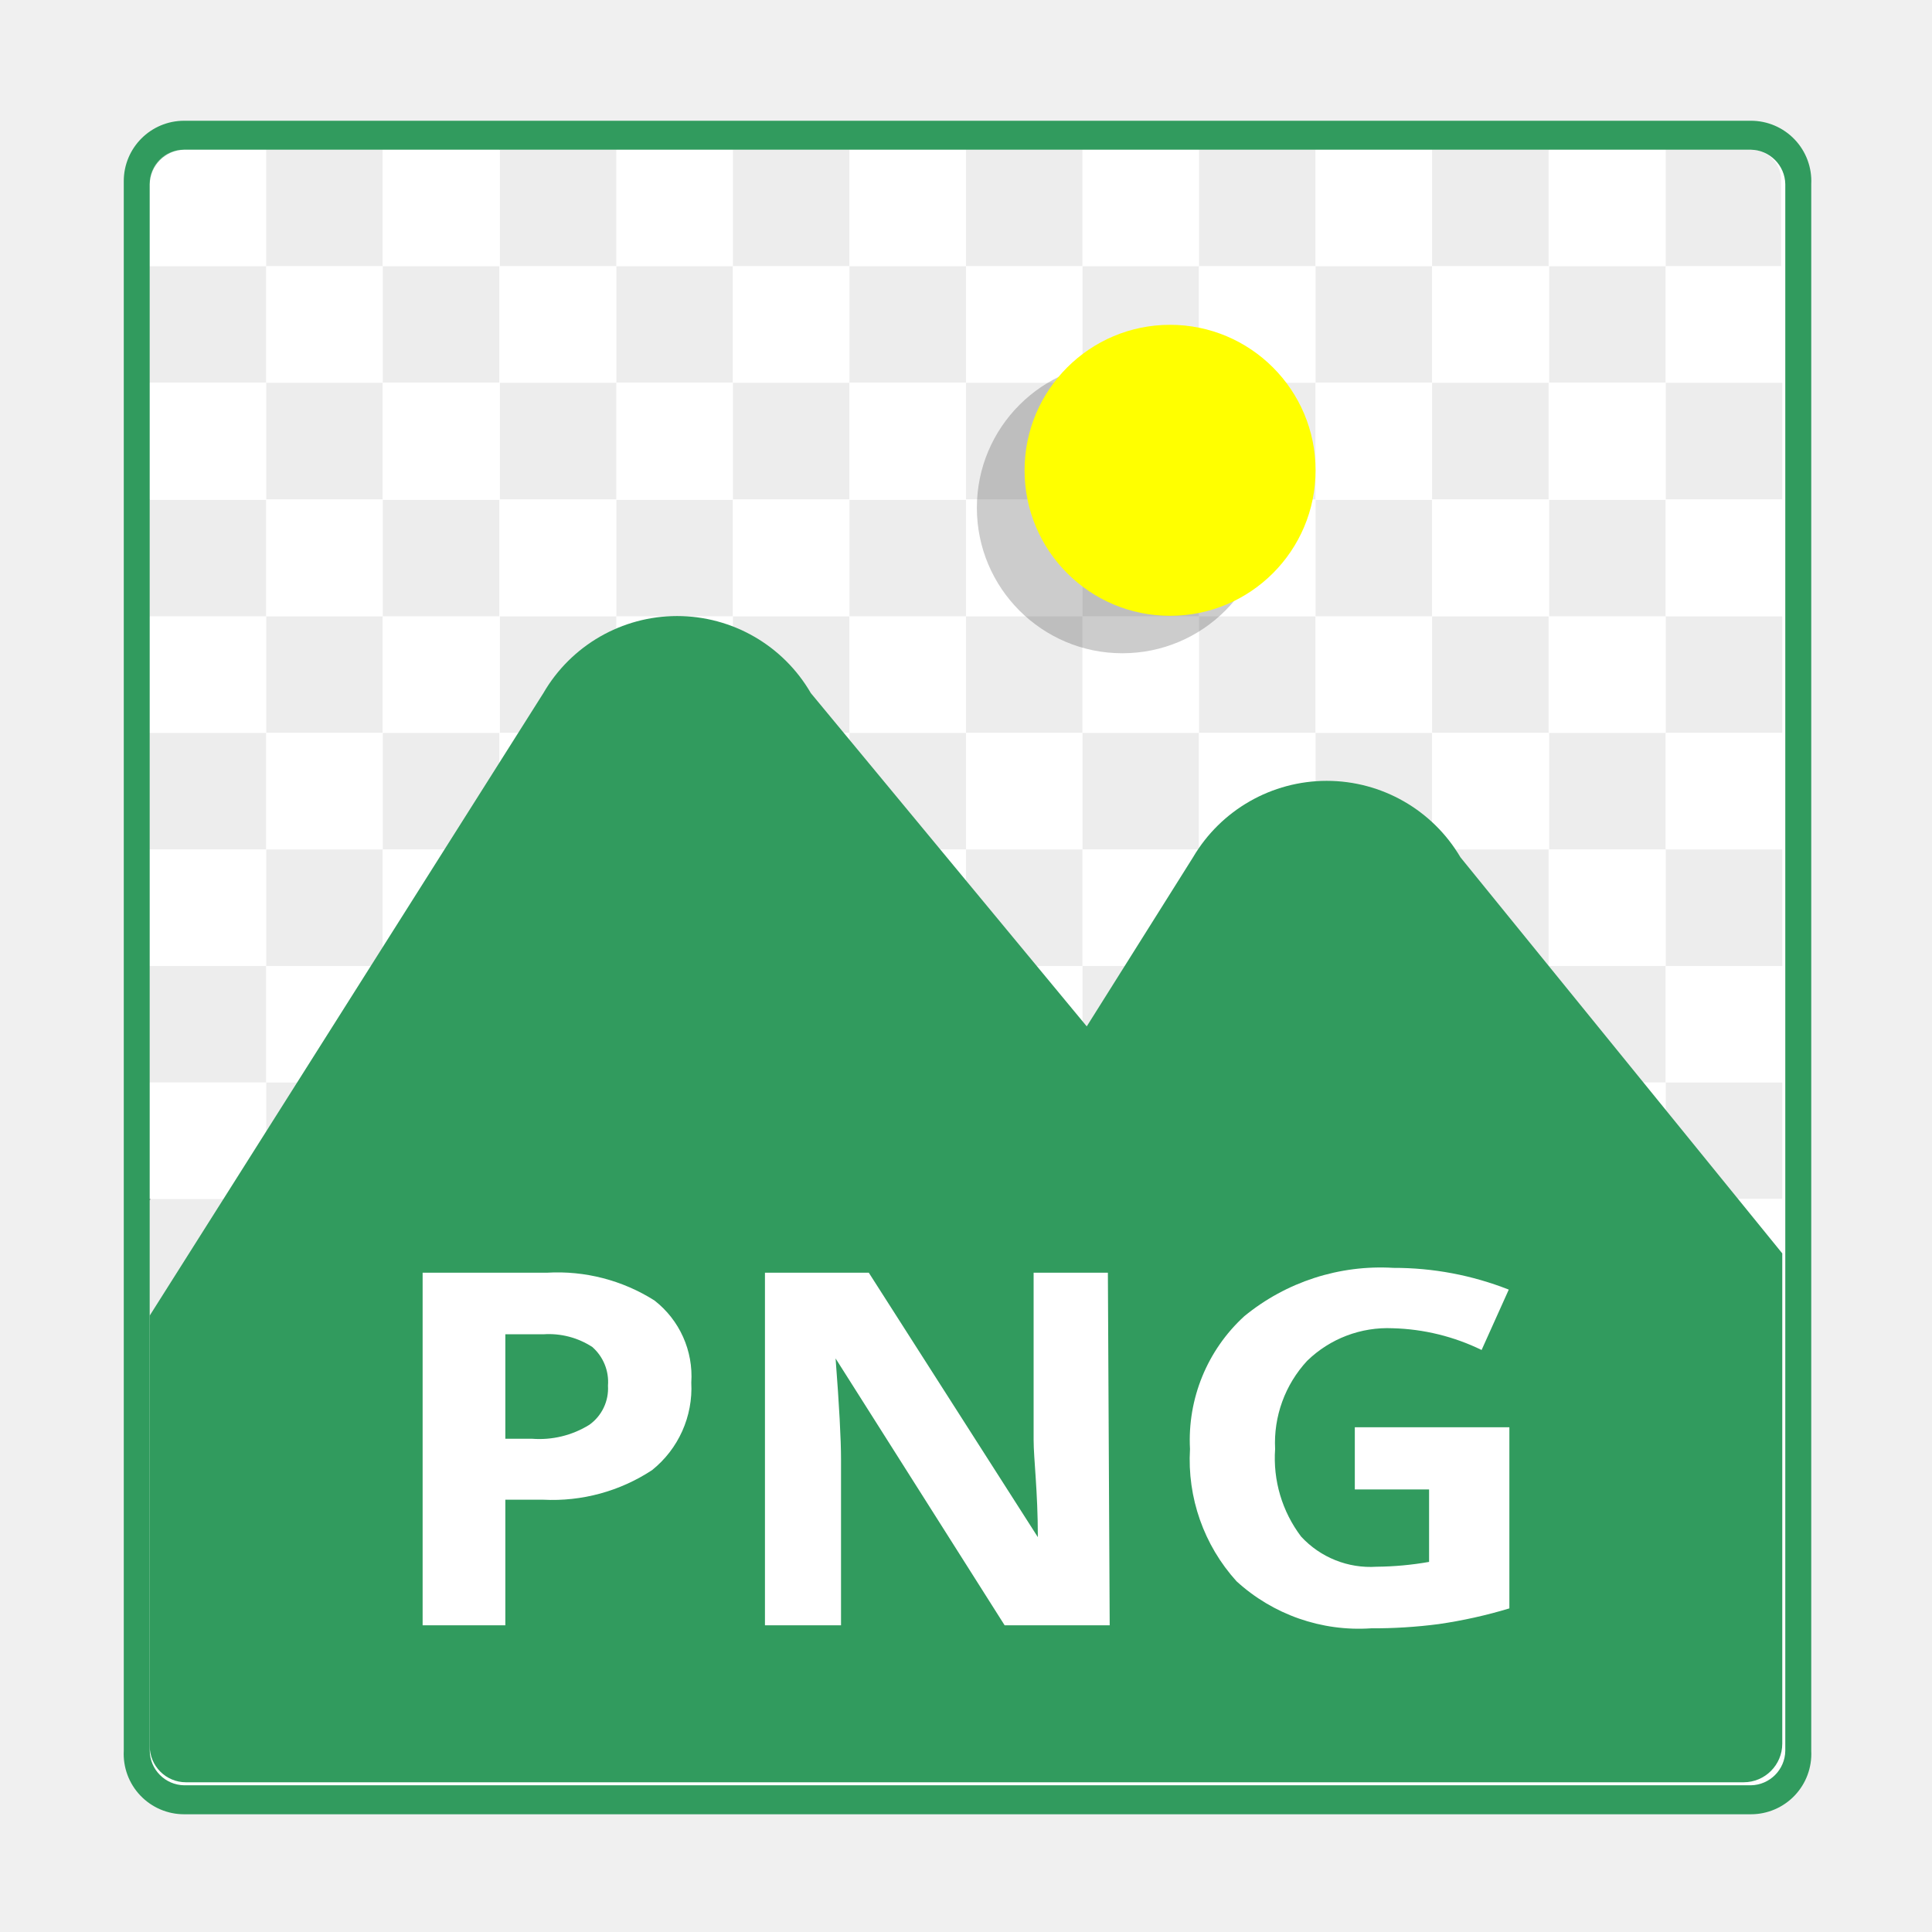
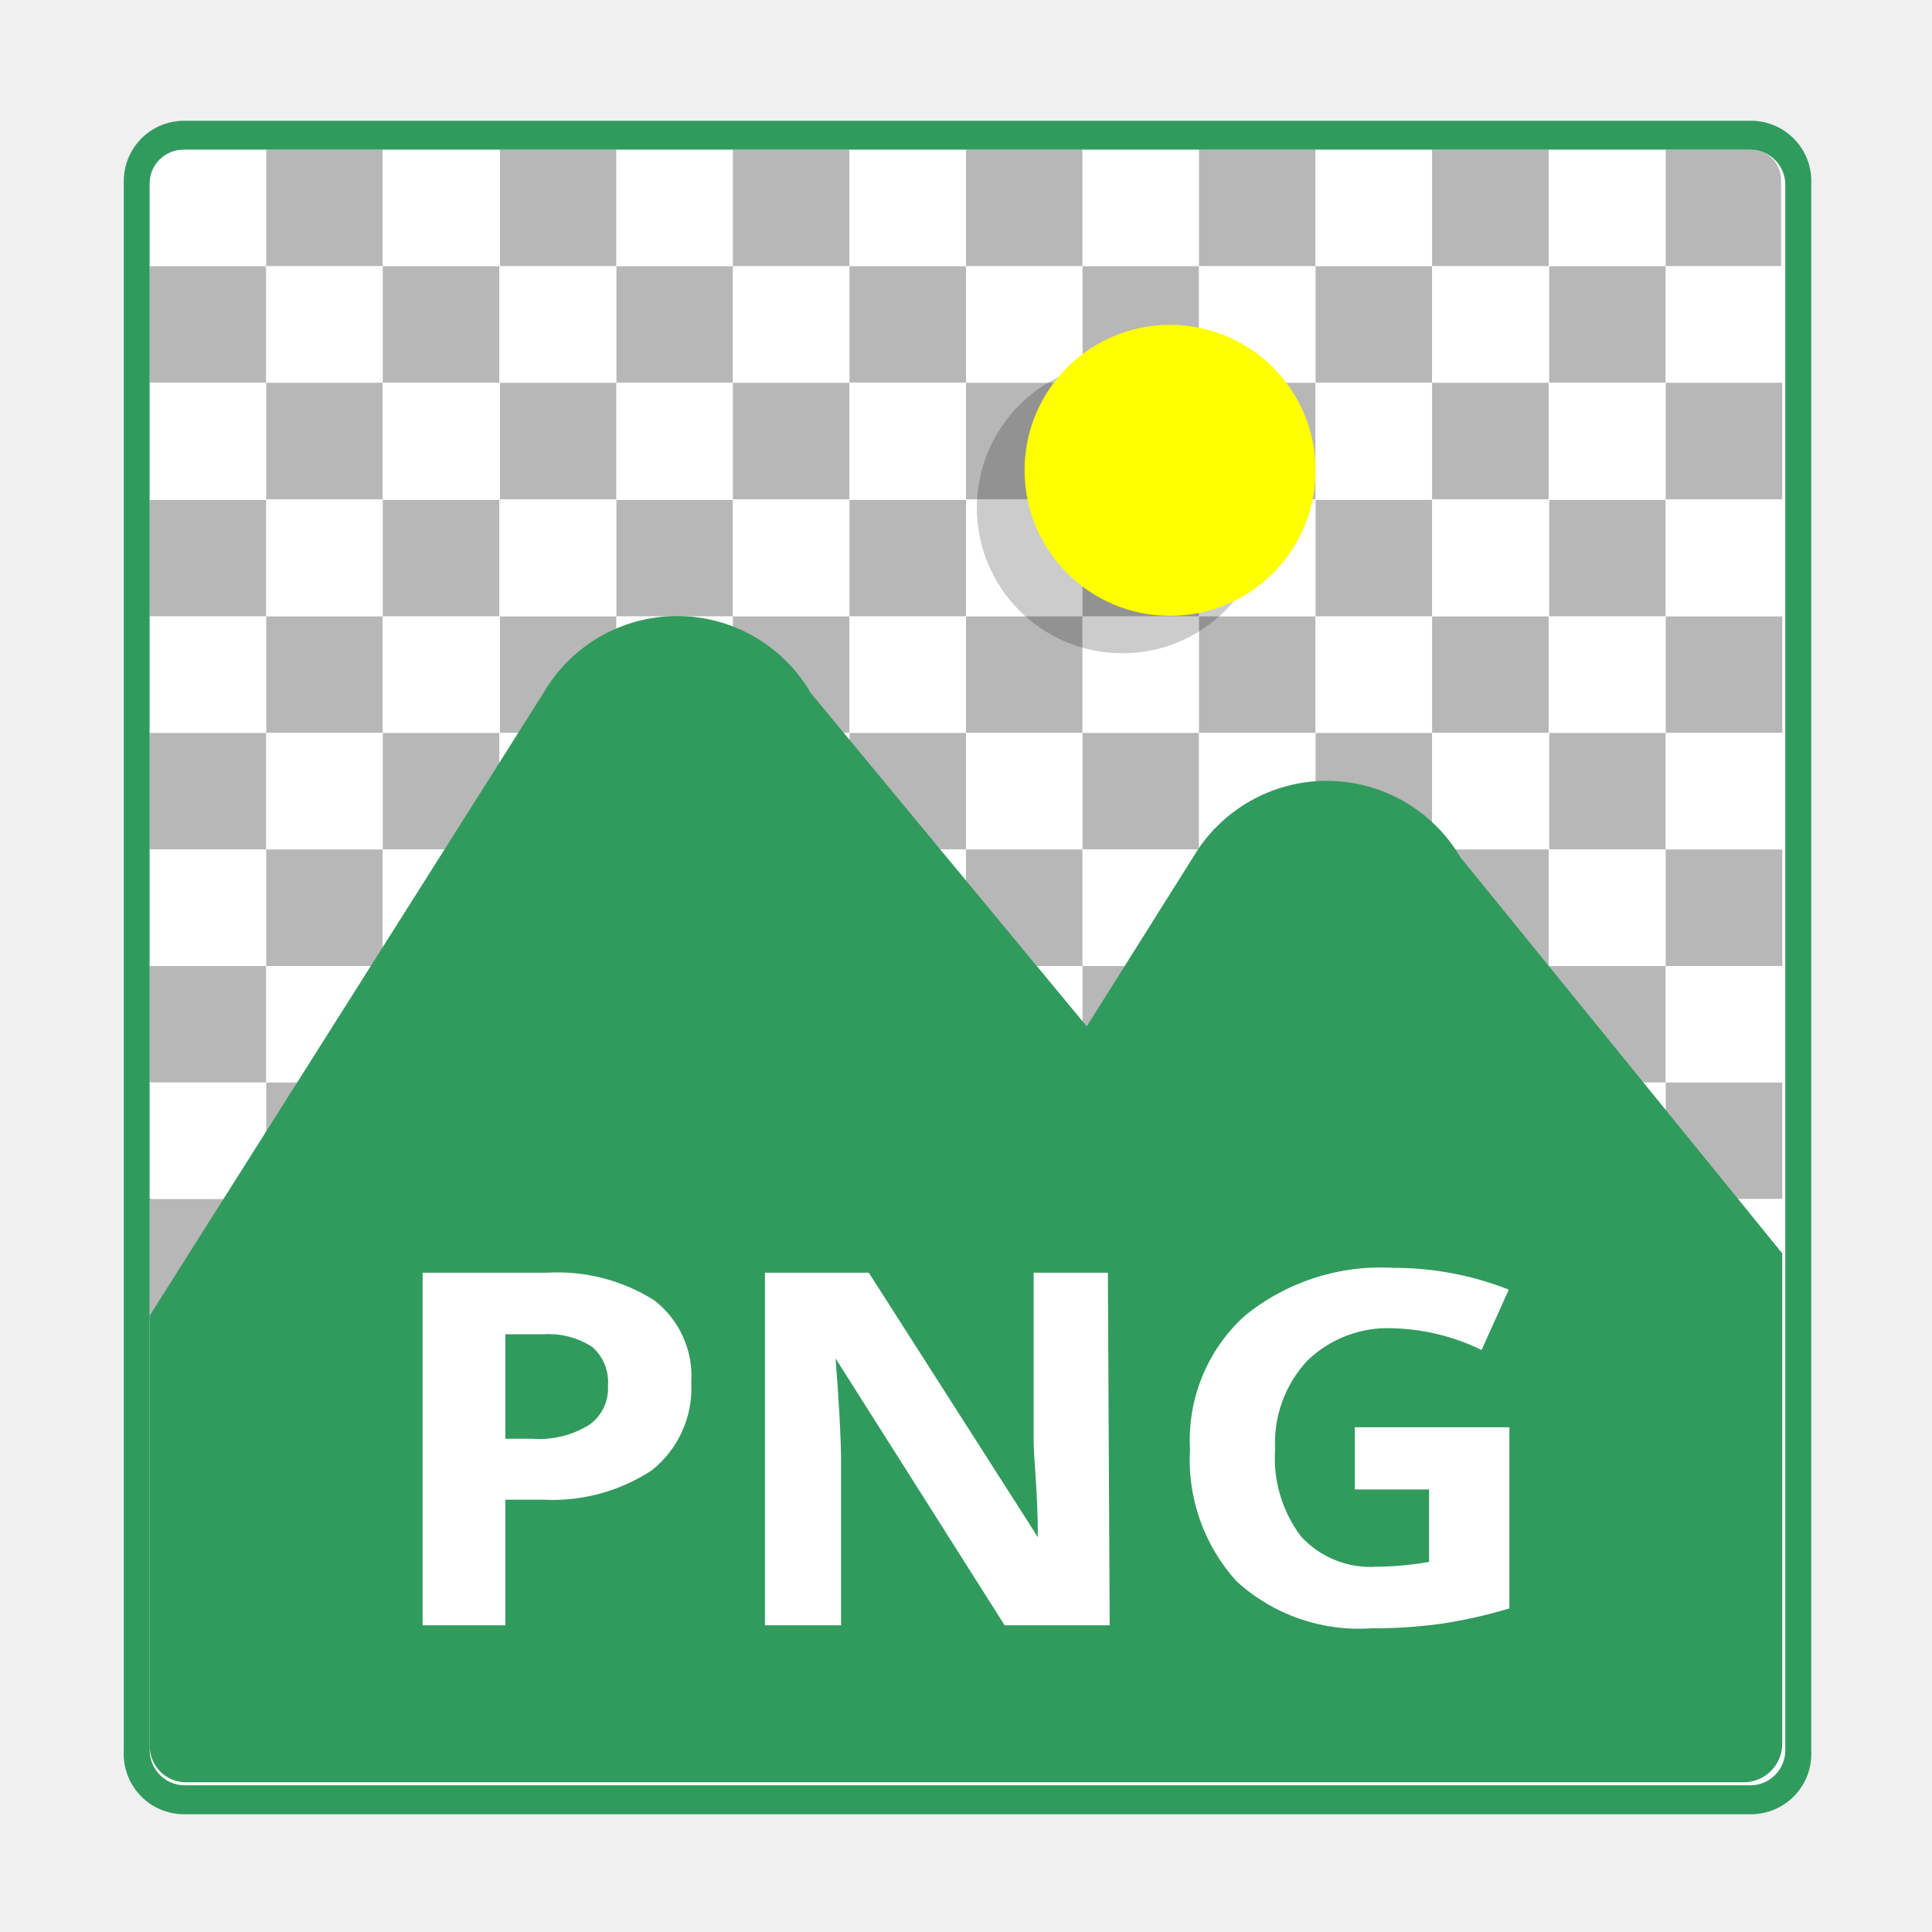
<svg xmlns="http://www.w3.org/2000/svg" id="Layer_2" data-name="Layer 2" viewBox="0 0 32 32">
  <defs>
-     <style>.cls-1{fill:#fff;}.cls-2{fill:#319b5e;}.cls-3{opacity:0.25;}.cls-4{fill:#b7b7b7;}.cls-5{opacity:0.2;}.cls-6{fill:#ff0;}</style>
+     <style>.cls-1{fill:#fff;}.cls-2{fill:#319b5e;}.cls-3{fill:#b7b7b7;}.cls-4{opacity:0.2;}.cls-5{fill:#ff0;}.cls-6{opacity:0.25;}</style>
  </defs>
  <g id="png">
    <rect class="cls-1" x="2.24" y="2.24" width="27.52" height="27.52" rx="0.81" />
    <path class="cls-2" d="M29,2.48a.58.58,0,0,1,.57.57V29a.58.58,0,0,1-.57.57H3.05A.58.58,0,0,1,2.48,29V3.05a.58.58,0,0,1,.57-.57H29M29,2H3.05a1,1,0,0,0-1,1V29a1,1,0,0,0,1,1.05H29A1,1,0,0,0,30,29V3.05A1,1,0,0,0,29,2Z" />
-     <g class="cls-3">
-       <path class="cls-1" d="M3,2.48H4.41a0,0,0,0,1,0,0V4.41a0,0,0,0,1,0,0H2.48a0,0,0,0,1,0,0V3A.56.56,0,0,1,3,2.48Z" />
-       <rect class="cls-4" x="4.41" y="2.48" width="1.93" height="1.93" />
-       <rect class="cls-1" x="6.34" y="2.48" width="1.93" height="1.93" />
-       <rect class="cls-4" x="8.28" y="2.48" width="1.93" height="1.93" />
-       <rect class="cls-1" x="10.21" y="2.48" width="1.93" height="1.93" />
-       <rect class="cls-4" x="12.14" y="2.48" width="1.93" height="1.93" />
-       <rect class="cls-1" x="14.07" y="2.48" width="1.93" height="1.93" />
-       <rect class="cls-4" x="16" y="2.48" width="1.93" height="1.93" />
-       <rect class="cls-1" x="17.93" y="2.48" width="1.93" height="1.93" />
-       <rect class="cls-4" x="19.86" y="2.48" width="1.93" height="1.93" />
-       <rect class="cls-1" x="21.79" y="2.48" width="1.93" height="1.93" />
-       <rect class="cls-4" x="23.72" y="2.48" width="1.93" height="1.93" />
-       <rect class="cls-1" x="25.66" y="2.48" width="1.93" height="1.93" />
-       <path class="cls-4" d="M27.59,2.48H29a.5.5,0,0,1,.5.5V4.41a0,0,0,0,1,0,0H27.59a0,0,0,0,1,0,0V2.48A0,0,0,0,1,27.59,2.48Z" />
-       <rect class="cls-4" x="2.48" y="4.41" width="1.93" height="1.93" />
-       <rect class="cls-1" x="4.41" y="4.41" width="1.93" height="1.93" />
-       <rect class="cls-4" x="6.34" y="4.41" width="1.93" height="1.93" />
-       <rect class="cls-1" x="8.28" y="4.41" width="1.93" height="1.93" />
-       <rect class="cls-4" x="10.21" y="4.41" width="1.93" height="1.93" />
-       <rect class="cls-1" x="12.14" y="4.41" width="1.93" height="1.93" />
-       <rect class="cls-4" x="14.07" y="4.41" width="1.93" height="1.93" />
-       <rect class="cls-1" x="16" y="4.41" width="1.93" height="1.93" />
-       <rect class="cls-4" x="17.93" y="4.41" width="1.93" height="1.93" />
-       <rect class="cls-1" x="19.86" y="4.41" width="1.93" height="1.93" />
-       <rect class="cls-4" x="21.79" y="4.41" width="1.93" height="1.93" />
-       <rect class="cls-1" x="23.72" y="4.41" width="1.93" height="1.93" />
-       <rect class="cls-4" x="25.66" y="4.41" width="1.93" height="1.93" />
-       <rect class="cls-1" x="27.59" y="4.41" width="1.93" height="1.93" />
-       <rect class="cls-1" x="2.48" y="6.34" width="1.93" height="1.93" />
-       <rect class="cls-4" x="4.41" y="6.34" width="1.93" height="1.93" />
-       <rect class="cls-1" x="6.34" y="6.34" width="1.93" height="1.93" />
-       <rect class="cls-4" x="8.28" y="6.34" width="1.93" height="1.93" />
-       <rect class="cls-1" x="10.21" y="6.34" width="1.93" height="1.93" />
-       <rect class="cls-4" x="12.14" y="6.34" width="1.93" height="1.93" />
-       <rect class="cls-1" x="14.07" y="6.34" width="1.93" height="1.93" />
-       <rect class="cls-4" x="16" y="6.34" width="1.93" height="1.93" />
-       <rect class="cls-1" x="17.93" y="6.34" width="1.93" height="1.93" />
-       <rect class="cls-4" x="19.86" y="6.34" width="1.93" height="1.93" />
-       <rect class="cls-1" x="21.79" y="6.34" width="1.93" height="1.93" />
-       <rect class="cls-4" x="23.72" y="6.34" width="1.93" height="1.93" />
-       <rect class="cls-1" x="25.66" y="6.34" width="1.93" height="1.93" />
-       <rect class="cls-4" x="27.59" y="6.34" width="1.93" height="1.93" />
-       <rect class="cls-4" x="2.48" y="8.28" width="1.93" height="1.93" />
-       <rect class="cls-1" x="4.41" y="8.28" width="1.93" height="1.93" />
-       <rect class="cls-4" x="6.34" y="8.28" width="1.93" height="1.93" />
-       <rect class="cls-1" x="8.28" y="8.28" width="1.93" height="1.93" />
-       <rect class="cls-4" x="10.21" y="8.28" width="1.93" height="1.93" />
-       <rect class="cls-1" x="12.14" y="8.28" width="1.93" height="1.93" />
-       <rect class="cls-4" x="14.07" y="8.28" width="1.93" height="1.93" />
-       <rect class="cls-1" x="16" y="8.28" width="1.93" height="1.93" />
-       <rect class="cls-4" x="17.93" y="8.28" width="1.93" height="1.93" />
-       <rect class="cls-1" x="19.86" y="8.28" width="1.93" height="1.93" />
-       <rect class="cls-4" x="21.79" y="8.28" width="1.93" height="1.93" />
-       <rect class="cls-1" x="23.72" y="8.28" width="1.93" height="1.93" />
-       <rect class="cls-4" x="25.66" y="8.28" width="1.93" height="1.93" />
-       <rect class="cls-1" x="27.59" y="8.28" width="1.93" height="1.93" />
-       <rect class="cls-1" x="2.48" y="10.21" width="1.93" height="1.93" />
-       <rect class="cls-4" x="4.41" y="10.21" width="1.93" height="1.93" />
-       <rect class="cls-1" x="6.34" y="10.21" width="1.93" height="1.93" />
-       <rect class="cls-4" x="8.28" y="10.21" width="1.93" height="1.93" />
-       <rect class="cls-1" x="10.21" y="10.21" width="1.93" height="1.93" />
-       <rect class="cls-4" x="12.14" y="10.21" width="1.93" height="1.93" />
-       <rect class="cls-1" x="14.07" y="10.21" width="1.93" height="1.93" />
-       <rect class="cls-4" x="16" y="10.21" width="1.93" height="1.93" />
-       <rect class="cls-1" x="17.93" y="10.21" width="1.93" height="1.93" />
-       <rect class="cls-4" x="19.86" y="10.21" width="1.93" height="1.93" />
-       <rect class="cls-1" x="21.79" y="10.21" width="1.93" height="1.93" />
-       <rect class="cls-4" x="23.72" y="10.21" width="1.93" height="1.93" />
-       <rect class="cls-1" x="25.66" y="10.21" width="1.93" height="1.93" />
-       <rect class="cls-4" x="27.59" y="10.21" width="1.93" height="1.93" />
-       <rect class="cls-4" x="2.48" y="12.14" width="1.93" height="1.93" />
-       <rect class="cls-1" x="4.41" y="12.14" width="1.93" height="1.93" />
-       <rect class="cls-4" x="6.34" y="12.14" width="1.93" height="1.93" />
-       <rect class="cls-1" x="8.28" y="12.14" width="1.93" height="1.93" />
-       <rect class="cls-4" x="10.21" y="12.14" width="1.93" height="1.93" />
-       <rect class="cls-1" x="12.14" y="12.14" width="1.93" height="1.93" />
-       <rect class="cls-4" x="14.07" y="12.14" width="1.93" height="1.93" />
-       <rect class="cls-1" x="16" y="12.14" width="1.93" height="1.93" />
-       <rect class="cls-4" x="17.93" y="12.14" width="1.93" height="1.93" />
-       <rect class="cls-1" x="19.86" y="12.14" width="1.93" height="1.93" />
-       <rect class="cls-4" x="21.79" y="12.14" width="1.93" height="1.93" />
-       <rect class="cls-1" x="23.72" y="12.14" width="1.93" height="1.93" />
-       <rect class="cls-4" x="25.66" y="12.14" width="1.93" height="1.93" />
-       <rect class="cls-1" x="27.59" y="12.14" width="1.93" height="1.93" />
-       <rect class="cls-1" x="2.48" y="14.07" width="1.93" height="1.93" />
-       <rect class="cls-4" x="4.41" y="14.07" width="1.93" height="1.93" />
-       <rect class="cls-1" x="6.34" y="14.07" width="1.93" height="1.93" />
-       <rect class="cls-4" x="8.28" y="14.07" width="1.93" height="1.93" />
-       <rect class="cls-1" x="10.21" y="14.07" width="1.93" height="1.93" />
-       <rect class="cls-4" x="12.14" y="14.07" width="1.93" height="1.93" />
-       <rect class="cls-1" x="14.07" y="14.07" width="1.93" height="1.93" />
-       <rect class="cls-4" x="16" y="14.07" width="1.93" height="1.93" />
-       <rect class="cls-1" x="17.93" y="14.07" width="1.93" height="1.93" />
-       <rect class="cls-4" x="19.86" y="14.07" width="1.93" height="1.93" />
-       <rect class="cls-1" x="21.79" y="14.07" width="1.93" height="1.93" />
-       <rect class="cls-4" x="23.72" y="14.07" width="1.93" height="1.93" />
-       <rect class="cls-1" x="25.66" y="14.07" width="1.93" height="1.93" />
-       <rect class="cls-4" x="27.59" y="14.07" width="1.93" height="1.93" />
-       <rect class="cls-4" x="2.48" y="16" width="1.93" height="1.93" />
-       <rect class="cls-1" x="4.41" y="16" width="1.93" height="1.93" />
-       <rect class="cls-4" x="6.34" y="16" width="1.93" height="1.93" />
-       <rect class="cls-1" x="8.28" y="16" width="1.93" height="1.93" />
-       <rect class="cls-4" x="10.21" y="16" width="1.93" height="1.93" />
-       <rect class="cls-1" x="12.14" y="16" width="1.93" height="1.93" />
-       <rect class="cls-4" x="14.07" y="16" width="1.93" height="1.93" />
-       <rect class="cls-1" x="16" y="16" width="1.93" height="1.93" />
-       <rect class="cls-4" x="17.93" y="16" width="1.93" height="1.93" />
-       <rect class="cls-1" x="19.86" y="16" width="1.93" height="1.93" />
-       <rect class="cls-4" x="21.79" y="16" width="1.93" height="1.93" />
-       <rect class="cls-1" x="23.72" y="16" width="1.93" height="1.93" />
-       <rect class="cls-4" x="25.66" y="16" width="1.93" height="1.93" />
-       <rect class="cls-1" x="27.59" y="16" width="1.93" height="1.93" />
-       <rect class="cls-1" x="2.48" y="17.93" width="1.93" height="1.93" />
-       <rect class="cls-4" x="4.41" y="17.93" width="1.93" height="1.93" />
-       <rect class="cls-1" x="6.34" y="17.93" width="1.93" height="1.93" />
-       <rect class="cls-4" x="8.28" y="17.93" width="1.93" height="1.93" />
-       <rect class="cls-1" x="10.21" y="17.93" width="1.93" height="1.93" />
-       <rect class="cls-4" x="12.14" y="17.93" width="1.93" height="1.93" />
-       <rect class="cls-1" x="14.07" y="17.93" width="1.93" height="1.93" />
-       <rect class="cls-4" x="16" y="17.93" width="1.93" height="1.93" />
-       <rect class="cls-1" x="17.93" y="17.93" width="1.93" height="1.93" />
-       <rect class="cls-4" x="19.86" y="17.93" width="1.93" height="1.93" />
-       <rect class="cls-1" x="21.79" y="17.93" width="1.93" height="1.93" />
-       <rect class="cls-4" x="23.72" y="17.93" width="1.93" height="1.93" />
-       <rect class="cls-1" x="25.66" y="17.93" width="1.93" height="1.93" />
-       <rect class="cls-4" x="27.59" y="17.93" width="1.93" height="1.93" />
-       <rect class="cls-4" x="2.48" y="19.86" width="1.93" height="1.93" />
-       <rect class="cls-1" x="4.41" y="19.86" width="1.93" height="1.93" />
-       <rect class="cls-4" x="6.34" y="19.86" width="1.93" height="1.93" />
-       <rect class="cls-1" x="8.28" y="19.86" width="1.93" height="1.93" />
-       <rect class="cls-4" x="10.21" y="19.86" width="1.93" height="1.93" />
-       <rect class="cls-1" x="12.14" y="19.86" width="1.93" height="1.93" />
-       <rect class="cls-4" x="14.07" y="19.86" width="1.93" height="1.93" />
-       <rect class="cls-1" x="16" y="19.86" width="1.93" height="1.93" />
-       <rect class="cls-4" x="17.93" y="19.86" width="1.93" height="1.93" />
-       <rect class="cls-1" x="19.86" y="19.86" width="1.93" height="1.93" />
-       <rect class="cls-4" x="21.79" y="19.86" width="1.93" height="1.93" />
-       <rect class="cls-1" x="23.72" y="19.86" width="1.93" height="1.93" />
-       <rect class="cls-4" x="25.66" y="19.86" width="1.93" height="1.93" />
-       <rect class="cls-1" x="27.59" y="19.86" width="1.93" height="1.93" />
-     </g>
+     <path class="cls-1" d="M3,2.48H4.41a0,0,0,0,1,0,0V4.41a0,0,0,0,1,0,0H2.48a0,0,0,0,1,0,0V3A.56.56,0,0,1,3,2.48Z" />
+     <rect class="cls-3" x="4.41" y="2.48" width="1.93" height="1.93" />
+     <rect class="cls-1" x="6.34" y="2.48" width="1.93" height="1.93" />
+     <rect class="cls-3" x="8.28" y="2.48" width="1.93" height="1.93" />
+     <rect class="cls-1" x="10.21" y="2.48" width="1.93" height="1.93" />
+     <rect class="cls-3" x="12.14" y="2.48" width="1.93" height="1.93" />
+     <rect class="cls-1" x="14.07" y="2.48" width="1.93" height="1.93" />
+     <rect class="cls-3" x="16" y="2.48" width="1.93" height="1.93" />
+     <rect class="cls-1" x="17.93" y="2.48" width="1.93" height="1.93" />
+     <rect class="cls-3" x="19.86" y="2.48" width="1.93" height="1.93" />
+     <rect class="cls-1" x="21.79" y="2.48" width="1.93" height="1.93" />
+     <rect class="cls-3" x="23.72" y="2.48" width="1.93" height="1.93" />
+     <rect class="cls-1" x="25.66" y="2.48" width="1.93" height="1.93" />
+     <path class="cls-3" d="M27.59,2.48H29a.5.5,0,0,1,.5.5V4.41a0,0,0,0,1,0,0H27.59a0,0,0,0,1,0,0V2.48A0,0,0,0,1,27.59,2.48Z" />
+     <rect class="cls-3" x="2.48" y="4.41" width="1.93" height="1.93" />
+     <rect class="cls-1" x="4.41" y="4.41" width="1.93" height="1.93" />
+     <rect class="cls-3" x="6.34" y="4.41" width="1.93" height="1.93" />
+     <rect class="cls-1" x="8.28" y="4.41" width="1.93" height="1.93" />
+     <rect class="cls-3" x="10.21" y="4.41" width="1.93" height="1.93" />
+     <rect class="cls-1" x="12.14" y="4.41" width="1.93" height="1.93" />
+     <rect class="cls-3" x="14.07" y="4.41" width="1.93" height="1.93" />
+     <rect class="cls-1" x="16" y="4.41" width="1.93" height="1.93" />
+     <rect class="cls-3" x="17.93" y="4.41" width="1.93" height="1.93" />
+     <rect class="cls-1" x="19.86" y="4.41" width="1.93" height="1.93" />
+     <rect class="cls-3" x="21.79" y="4.41" width="1.93" height="1.93" />
+     <rect class="cls-1" x="23.72" y="4.41" width="1.93" height="1.93" />
+     <rect class="cls-3" x="25.66" y="4.41" width="1.93" height="1.93" />
+     <rect class="cls-1" x="27.59" y="4.41" width="1.93" height="1.93" />
+     <rect class="cls-1" x="2.48" y="6.34" width="1.93" height="1.93" />
+     <rect class="cls-3" x="4.41" y="6.34" width="1.93" height="1.93" />
+     <rect class="cls-1" x="6.34" y="6.34" width="1.93" height="1.93" />
+     <rect class="cls-3" x="8.28" y="6.34" width="1.93" height="1.93" />
+     <rect class="cls-1" x="10.21" y="6.34" width="1.93" height="1.93" />
+     <rect class="cls-3" x="12.14" y="6.34" width="1.93" height="1.93" />
+     <rect class="cls-1" x="14.07" y="6.34" width="1.93" height="1.93" />
+     <rect class="cls-3" x="16" y="6.34" width="1.93" height="1.93" />
+     <rect class="cls-1" x="17.93" y="6.34" width="1.93" height="1.93" />
+     <rect class="cls-3" x="19.86" y="6.34" width="1.93" height="1.93" />
+     <rect class="cls-1" x="21.79" y="6.34" width="1.93" height="1.93" />
+     <rect class="cls-3" x="23.72" y="6.34" width="1.93" height="1.93" />
+     <rect class="cls-1" x="25.66" y="6.34" width="1.93" height="1.93" />
+     <rect class="cls-3" x="27.59" y="6.34" width="1.93" height="1.93" />
+     <rect class="cls-3" x="2.48" y="8.28" width="1.93" height="1.93" />
+     <rect class="cls-1" x="4.41" y="8.28" width="1.93" height="1.93" />
+     <rect class="cls-3" x="6.34" y="8.28" width="1.93" height="1.93" />
+     <rect class="cls-1" x="8.28" y="8.28" width="1.93" height="1.93" />
+     <rect class="cls-3" x="10.21" y="8.28" width="1.93" height="1.93" />
+     <rect class="cls-1" x="12.14" y="8.28" width="1.93" height="1.93" />
+     <rect class="cls-3" x="14.07" y="8.28" width="1.93" height="1.93" />
+     <rect class="cls-1" x="16" y="8.28" width="1.93" height="1.93" />
+     <rect class="cls-3" x="17.93" y="8.28" width="1.93" height="1.93" />
+     <rect class="cls-1" x="19.86" y="8.28" width="1.93" height="1.93" />
+     <rect class="cls-3" x="21.79" y="8.28" width="1.93" height="1.93" />
+     <rect class="cls-1" x="23.72" y="8.28" width="1.93" height="1.93" />
+     <rect class="cls-3" x="25.66" y="8.28" width="1.93" height="1.93" />
+     <rect class="cls-1" x="27.59" y="8.28" width="1.93" height="1.93" />
+     <rect class="cls-1" x="2.48" y="10.21" width="1.93" height="1.93" />
+     <rect class="cls-3" x="4.41" y="10.21" width="1.93" height="1.93" />
+     <rect class="cls-1" x="6.34" y="10.21" width="1.93" height="1.93" />
+     <rect class="cls-3" x="8.28" y="10.21" width="1.93" height="1.93" />
+     <rect class="cls-1" x="10.21" y="10.21" width="1.93" height="1.93" />
+     <rect class="cls-3" x="12.14" y="10.21" width="1.93" height="1.93" />
+     <rect class="cls-1" x="14.07" y="10.21" width="1.93" height="1.93" />
+     <rect class="cls-3" x="16" y="10.21" width="1.93" height="1.93" />
+     <rect class="cls-1" x="17.93" y="10.21" width="1.93" height="1.93" />
+     <rect class="cls-3" x="19.86" y="10.21" width="1.93" height="1.93" />
+     <rect class="cls-1" x="21.79" y="10.21" width="1.93" height="1.93" />
+     <rect class="cls-3" x="23.72" y="10.21" width="1.93" height="1.93" />
+     <rect class="cls-1" x="25.66" y="10.21" width="1.93" height="1.93" />
+     <rect class="cls-3" x="27.59" y="10.21" width="1.93" height="1.93" />
+     <rect class="cls-3" x="2.48" y="12.14" width="1.93" height="1.93" />
+     <rect class="cls-1" x="4.41" y="12.14" width="1.93" height="1.93" />
+     <rect class="cls-3" x="6.34" y="12.14" width="1.93" height="1.93" />
+     <rect class="cls-1" x="8.28" y="12.14" width="1.93" height="1.93" />
+     <rect class="cls-3" x="10.21" y="12.14" width="1.93" height="1.93" />
+     <rect class="cls-1" x="12.14" y="12.14" width="1.93" height="1.93" />
+     <rect class="cls-3" x="14.07" y="12.14" width="1.93" height="1.93" />
+     <rect class="cls-1" x="16" y="12.14" width="1.93" height="1.93" />
+     <rect class="cls-3" x="17.93" y="12.14" width="1.93" height="1.93" />
+     <rect class="cls-1" x="19.86" y="12.14" width="1.93" height="1.93" />
+     <rect class="cls-3" x="21.79" y="12.14" width="1.93" height="1.93" />
+     <rect class="cls-1" x="23.72" y="12.14" width="1.93" height="1.93" />
+     <rect class="cls-3" x="25.66" y="12.14" width="1.93" height="1.93" />
+     <rect class="cls-1" x="27.59" y="12.14" width="1.93" height="1.93" />
+     <rect class="cls-1" x="2.48" y="14.07" width="1.93" height="1.93" />
+     <rect class="cls-3" x="4.41" y="14.07" width="1.93" height="1.93" />
+     <rect class="cls-1" x="6.34" y="14.07" width="1.93" height="1.93" />
+     <rect class="cls-3" x="8.28" y="14.07" width="1.93" height="1.93" />
+     <rect class="cls-1" x="10.21" y="14.07" width="1.93" height="1.93" />
+     <rect class="cls-3" x="12.14" y="14.07" width="1.93" height="1.93" />
+     <rect class="cls-1" x="14.07" y="14.07" width="1.93" height="1.93" />
+     <rect class="cls-3" x="16" y="14.07" width="1.93" height="1.93" />
+     <rect class="cls-1" x="17.93" y="14.07" width="1.93" height="1.93" />
+     <rect class="cls-3" x="19.86" y="14.07" width="1.93" height="1.93" />
+     <rect class="cls-1" x="21.79" y="14.07" width="1.93" height="1.93" />
+     <rect class="cls-3" x="23.72" y="14.07" width="1.93" height="1.93" />
+     <rect class="cls-1" x="25.66" y="14.07" width="1.93" height="1.93" />
+     <rect class="cls-3" x="27.59" y="14.07" width="1.93" height="1.93" />
+     <rect class="cls-3" x="2.48" y="16" width="1.93" height="1.93" />
+     <rect class="cls-1" x="4.41" y="16" width="1.93" height="1.93" />
+     <rect class="cls-3" x="6.34" y="16" width="1.93" height="1.93" />
+     <rect class="cls-1" x="8.28" y="16" width="1.93" height="1.93" />
+     <rect class="cls-3" x="10.21" y="16" width="1.93" height="1.93" />
+     <rect class="cls-1" x="12.14" y="16" width="1.93" height="1.93" />
+     <rect class="cls-3" x="14.07" y="16" width="1.93" height="1.93" />
+     <rect class="cls-1" x="16" y="16" width="1.93" height="1.93" />
+     <rect class="cls-3" x="17.93" y="16" width="1.93" height="1.93" />
+     <rect class="cls-1" x="19.86" y="16" width="1.93" height="1.93" />
+     <rect class="cls-3" x="21.79" y="16" width="1.93" height="1.93" />
+     <rect class="cls-1" x="23.72" y="16" width="1.93" height="1.93" />
+     <rect class="cls-3" x="25.66" y="16" width="1.93" height="1.93" />
+     <rect class="cls-1" x="27.59" y="16" width="1.93" height="1.93" />
+     <rect class="cls-1" x="2.48" y="17.93" width="1.93" height="1.93" />
+     <rect class="cls-3" x="4.41" y="17.93" width="1.93" height="1.93" />
+     <rect class="cls-1" x="6.34" y="17.93" width="1.93" height="1.93" />
+     <rect class="cls-3" x="8.28" y="17.93" width="1.93" height="1.93" />
+     <rect class="cls-1" x="10.21" y="17.93" width="1.93" height="1.93" />
+     <rect class="cls-3" x="12.14" y="17.93" width="1.93" height="1.93" />
+     <rect class="cls-1" x="14.07" y="17.93" width="1.93" height="1.93" />
+     <rect class="cls-3" x="16" y="17.93" width="1.93" height="1.93" />
+     <rect class="cls-1" x="17.93" y="17.93" width="1.93" height="1.93" />
+     <rect class="cls-3" x="19.86" y="17.93" width="1.93" height="1.93" />
+     <rect class="cls-1" x="21.79" y="17.93" width="1.93" height="1.93" />
+     <rect class="cls-3" x="23.72" y="17.93" width="1.93" height="1.93" />
+     <rect class="cls-1" x="25.66" y="17.93" width="1.93" height="1.93" />
+     <rect class="cls-3" x="27.59" y="17.93" width="1.93" height="1.93" />
+     <rect class="cls-3" x="2.48" y="19.86" width="1.93" height="1.93" />
+     <rect class="cls-1" x="4.41" y="19.86" width="1.93" height="1.93" />
+     <rect class="cls-3" x="6.34" y="19.86" width="1.93" height="1.93" />
+     <rect class="cls-1" x="8.28" y="19.86" width="1.93" height="1.93" />
+     <rect class="cls-3" x="10.21" y="19.86" width="1.93" height="1.93" />
+     <rect class="cls-1" x="12.14" y="19.86" width="1.93" height="1.93" />
+     <rect class="cls-3" x="14.07" y="19.86" width="1.93" height="1.93" />
+     <rect class="cls-1" x="16" y="19.86" width="1.93" height="1.93" />
+     <rect class="cls-3" x="17.93" y="19.86" width="1.93" height="1.93" />
+     <rect class="cls-1" x="19.86" y="19.86" width="1.93" height="1.93" />
+     <rect class="cls-3" x="21.79" y="19.86" width="1.93" height="1.93" />
+     <rect class="cls-1" x="23.72" y="19.86" width="1.93" height="1.93" />
+     <rect class="cls-3" x="25.66" y="19.86" width="1.93" height="1.93" />
+     <rect class="cls-1" x="27.59" y="19.86" width="1.93" height="1.93" />
    <path class="cls-2" d="M29.52,20.76v8.12a.64.64,0,0,1-.64.64H3.08a.6.6,0,0,1-.6-.6V21.79L9,11.48a2.56,2.56,0,0,1,4.43,0L18,17l1.76-2.8a2.57,2.57,0,0,1,4.43,0Z" />
    <polygon points="2.49 19.86 2.48 19.88 2.48 19.86 2.49 19.86" />
-     <circle class="cls-5" cx="18.59" cy="8.41" r="2.41" />
-     <circle class="cls-6" cx="19.38" cy="7.79" r="2.41" />
+     <circle class="cls-4" cx="18.59" cy="8.41" r="2.41" />
+     <circle class="cls-5" cx="19.38" cy="7.79" r="2.41" />
    <path class="cls-1" d="M11.45,22.9a1.74,1.74,0,0,1-.65,1.45A3,3,0,0,1,9,24.84H8.37v2.08H7V21.08H9.06a3,3,0,0,1,1.78.46A1.59,1.59,0,0,1,11.45,22.9Zm-3.08.93h.44a1.57,1.57,0,0,0,.95-.23.74.74,0,0,0,.31-.65.77.77,0,0,0-.26-.64A1.32,1.32,0,0,0,9,22.1H8.37Z" />
    <path class="cls-1" d="M18.38,26.92H16.64l-2.8-4.42h0c.06.78.09,1.34.09,1.67v2.75H12.67V21.08h1.72l2.8,4.38h0c0-.76-.07-1.3-.07-1.61V21.08h1.23Z" />
    <path class="cls-1" d="M22.44,23.64H25v3a8,8,0,0,1-1.17.26,8.32,8.32,0,0,1-1.12.07,3,3,0,0,1-2.23-.78A3,3,0,0,1,19.71,24a2.78,2.78,0,0,1,.9-2.2A3.56,3.56,0,0,1,23.08,21a5.18,5.18,0,0,1,1.91.36l-.45,1A3.57,3.57,0,0,0,23.07,22a1.91,1.91,0,0,0-1.42.54A2,2,0,0,0,21.12,24a2.15,2.15,0,0,0,.43,1.45,1.56,1.56,0,0,0,1.25.5,5.31,5.31,0,0,0,.87-.08V24.67H22.44Z" />
  </g>
</svg>
